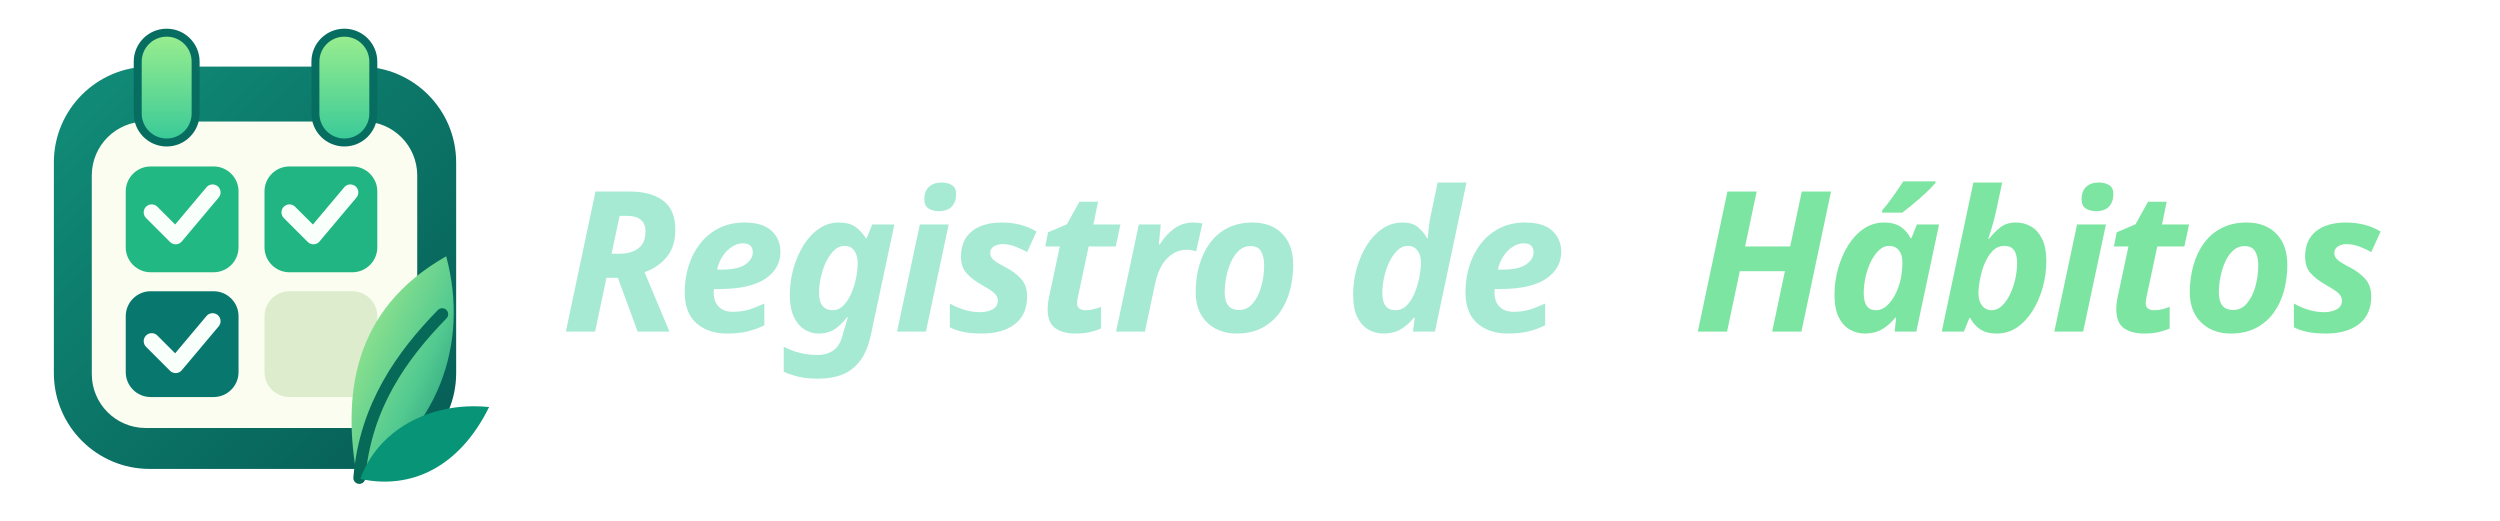
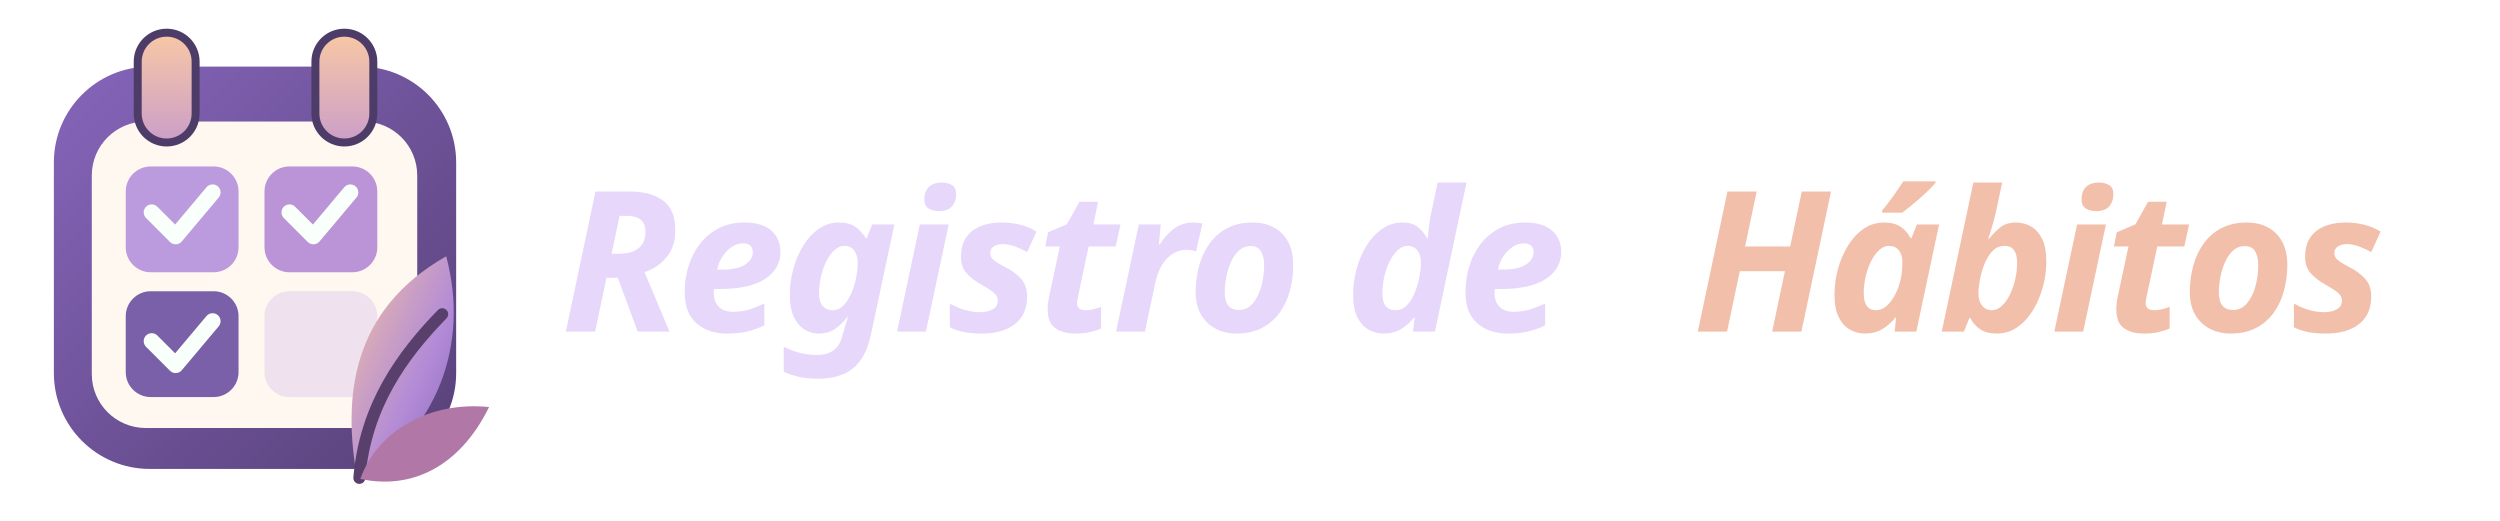
<svg xmlns="http://www.w3.org/2000/svg" viewBox="0 0 1440 300" role="img" aria-label="Registro de Hábitos">
  <g transform="translate(4 1) scale(.575)">
    <defs>
      <linearGradient id="frame" x1="0" y1="0" x2="1" y2="1">
-         <stop stop-color="#118e79" />
-         <stop offset="1" stop-color="#065c55" />
+         <stop stop-color="#8665bb" />
+         <stop offset="1" stop-color="#574178" />
      </linearGradient>
      <linearGradient id="leaf" x1="0" y1="0" x2="1" y2="1">
-         <stop stop-color="#b0ef8c" />
-         <stop offset=".6" stop-color="#53ca90" />
-         <stop offset="1" stop-color="#178e76" />
+         <stop stop-color="#f2c1a1" />
+         <stop offset=".6" stop-color="#b38bd7" />
+         <stop offset="1" stop-color="#8c69b9" />
      </linearGradient>
      <linearGradient id="tab" x1="0" y1="0" x2="0" y2="1">
-         <stop stop-color="#9bee8e" />
-         <stop offset="1" stop-color="#37c998" />
+         <stop stop-color="#f8c8a5" />
+         <stop offset="1" stop-color="#cb9ec8" />
      </linearGradient>
    </defs>
    <rect x="47" y="65" width="403" height="403" rx="96" fill="url(#frame)" />
-     <rect x="85" y="120" width="326" height="307" rx="54" fill="#fcfdf1" />
-     <rect x="131" y="31" width="58" height="110" rx="29" fill="url(#tab)" stroke="#086d61" stroke-width="8" />
-     <rect x="309" y="31" width="58" height="110" rx="29" fill="url(#tab)" stroke="#086d61" stroke-width="8" />
-     <rect x="119" y="165" width="113" height="106" rx="25" fill="#21b883" />
-     <rect x="258" y="165" width="113" height="106" rx="25" fill="#20b583" />
-     <rect x="119" y="290" width="113" height="106" rx="25" fill="#08786f" />
-     <rect x="258" y="290" width="113" height="106" rx="25" fill="#dceccd" />
+     <rect x="85" y="120" width="326" height="307" rx="54" fill="#fff8f1" />
+     <rect x="131" y="31" width="58" height="110" rx="29" fill="url(#tab)" stroke="#4d3c68" stroke-width="8" />
+     <rect x="309" y="31" width="58" height="110" rx="29" fill="url(#tab)" stroke="#4d3c68" stroke-width="8" />
+     <rect x="119" y="165" width="113" height="106" rx="25" fill="#bc9ade" />
+     <rect x="258" y="165" width="113" height="106" rx="25" fill="#bb93d7" />
+     <rect x="119" y="290" width="113" height="106" rx="25" fill="#7960a8" />
+     <rect x="258" y="290" width="113" height="106" rx="25" fill="#efe1ed" />
    <path d="M145 211l24 24 37-44M283 211l24 24 37-44M145 340l24 24 37-44" fill="none" stroke="#f9fffa" stroke-width="16" stroke-linecap="round" stroke-linejoin="round" />
    <path d="M351 478c-15-82-6-169 89-223 24 89-10 177-89 223Z" fill="url(#leaf)" />
-     <path d="M353 477c6-72 43-123 83-164" stroke="#076958" stroke-width="12" stroke-linecap="round" fill="none" />
-     <path d="M354 478c17-48 69-78 129-72-30 61-79 83-129 72Z" fill="#079477" />
+     <path d="M353 477c6-72 43-123 83-164" stroke="#59406c" stroke-width="12" stroke-linecap="round" fill="none" />
+     <path d="M354 478c17-48 69-78 129-72-30 61-79 83-129 72Z" fill="#b178a7" />
  </g>
  <g font-family="'Trebuchet MS','Arial Rounded MT Bold',system-ui,sans-serif" font-size="113" font-weight="700" font-style="italic" letter-spacing="-2.4">
-     <text x="323" y="191" fill="#a6ead4">Registro de</text>
-     <text x="975" y="191" fill="#7ce5a1">Hábitos</text>
+     <text x="323" y="191" fill="#e7d7fa">Registro de</text>
+     <text x="975" y="191" fill="#f2bfaa">Hábitos</text>
  </g>
</svg>
